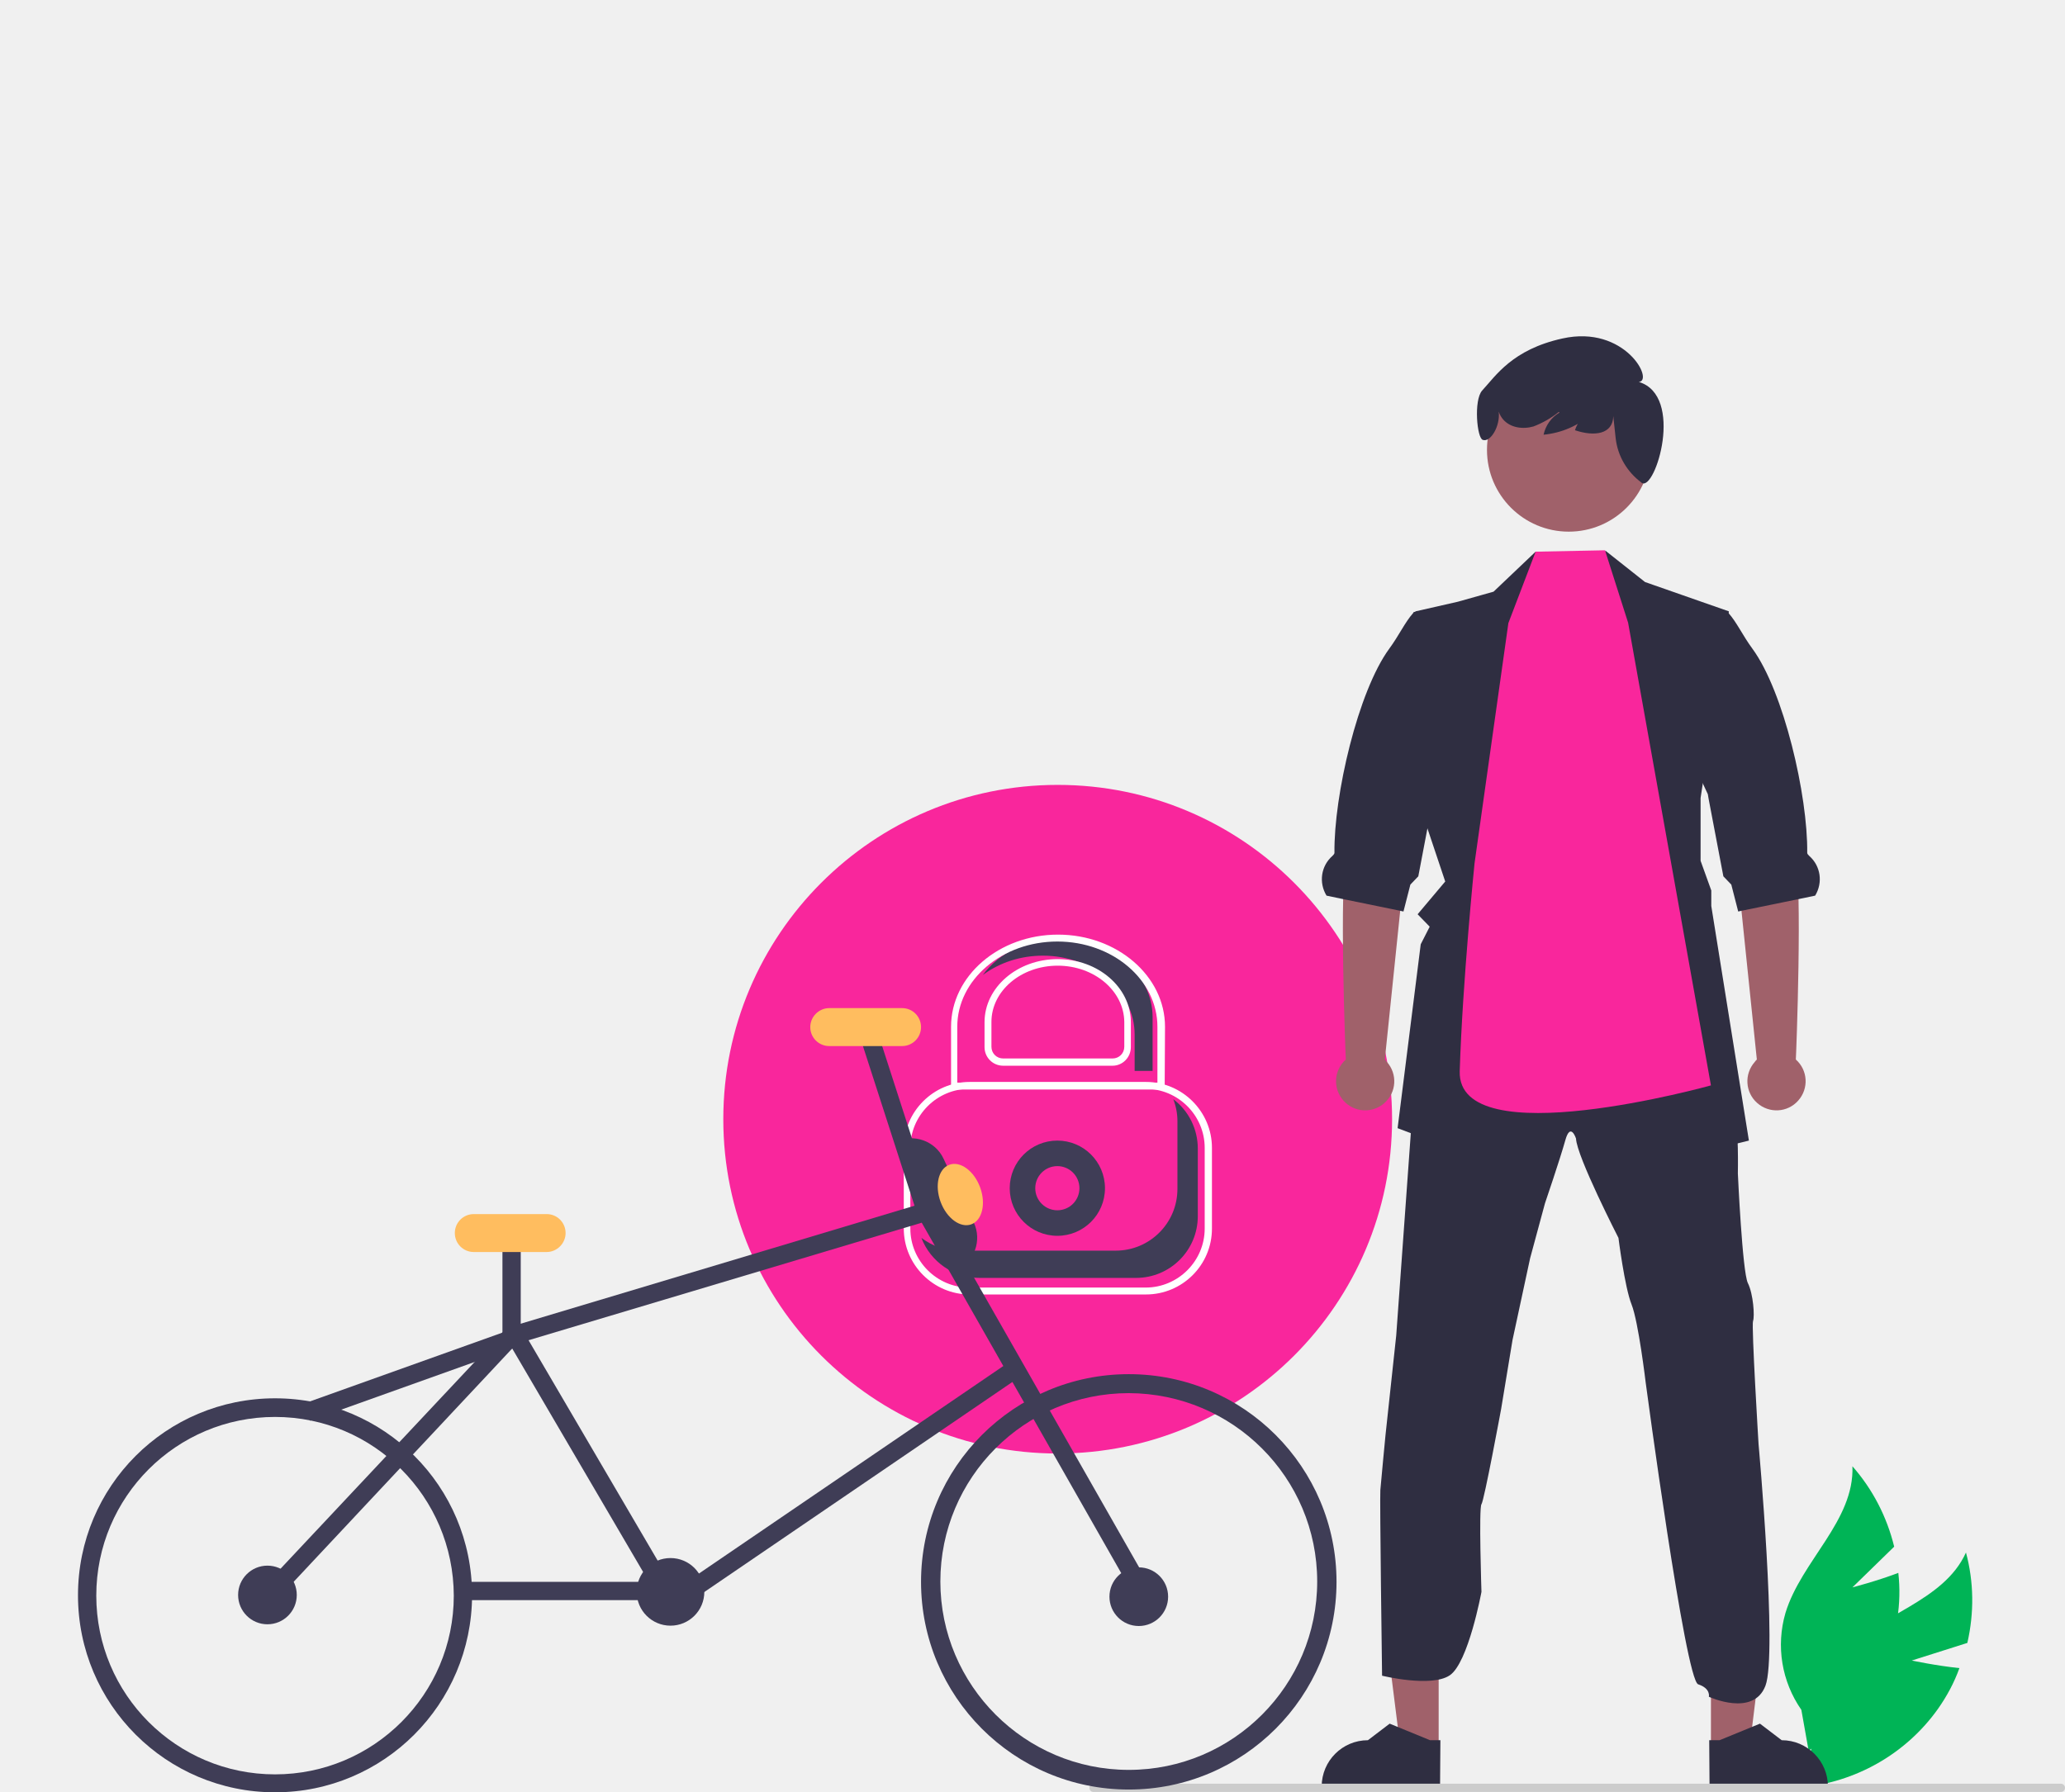
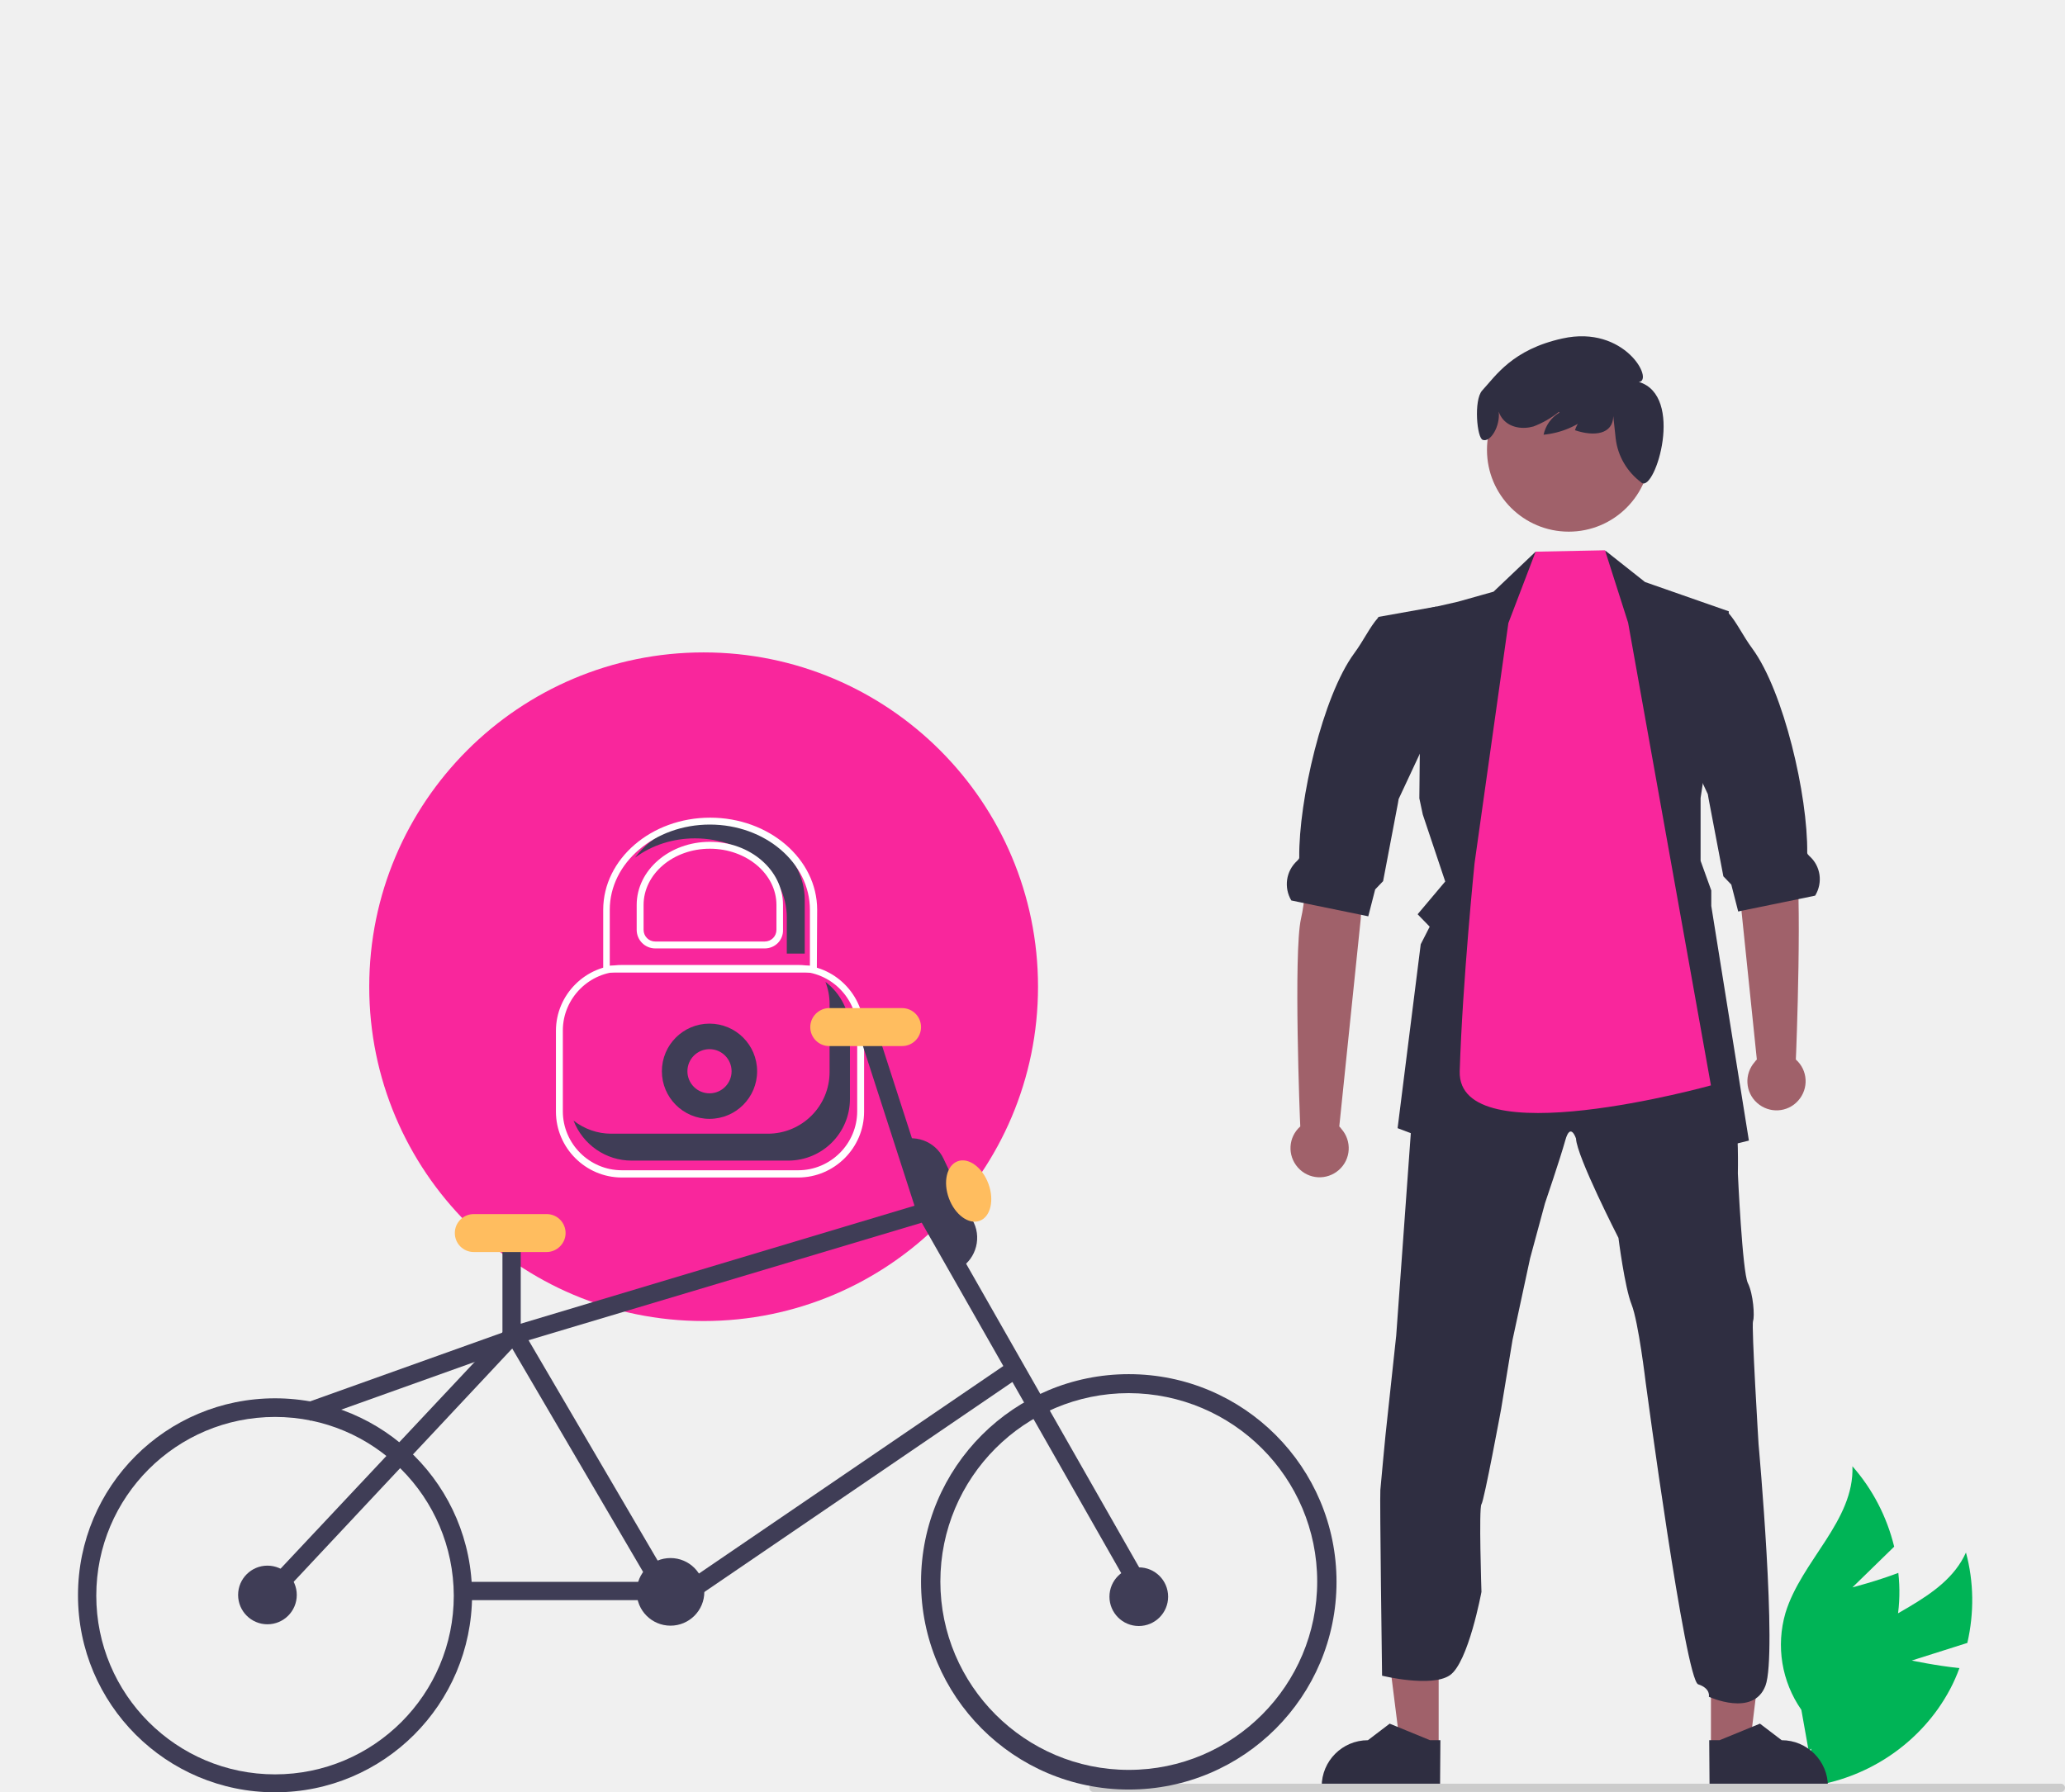
<svg xmlns="http://www.w3.org/2000/svg" version="1.1" id="Layer_1" x="0px" y="0px" viewBox="0 0 598.4 519.4" style="enable-background:new 0 0 598.4 519.4;" xml:space="preserve">
  <style type="text/css">
	.st0{fill:#00B456;}
	.st1{fill:#F9269C;}
	.st2{fill:#3F3D56;}
	.st3{fill:#FFFFFF;}
	.st4{fill:#A0616A;}
	.st5{fill:#2F2E41;}
	.st6{fill:#CCCCCC;}
	.st7{fill:#FFBD5F;}
</style>
  <path class="st0" d="M554,481.3l16.1-5.1c2-8.7,1.9-17.7-0.4-26.2c-6.5,14.4-25.5,17.9-36.3,29.4c-6.8,7.3-9.9,17.3-8.4,27.2  l-3.4,11.5c16-1.4,30.7-9.7,40-22.8c2.6-3.7,4.7-7.6,6.2-11.8C561,482.8,554,481.3,554,481.3z" />
  <path class="st0" d="M536.8,460.1l12.1-11.8c-2.1-8.6-6.2-16.6-12.1-23.3c0.6,15.8-14.8,27.4-19.4,42.5c-2.8,9.6-1.1,19.9,4.6,28.1  l2.1,11.8c13.7-8.4,23.1-22.3,25.7-38.2c0.7-4.4,0.8-8.9,0.3-13.3C543.8,458.3,536.8,460.1,536.8,460.1z" />
-   <circle class="st1" cx="306.5" cy="324.4" r="96.9" />
-   <circle class="st2" cx="306.4" cy="344.4" r="13.8" />
-   <circle class="st1" cx="306.4" cy="344.4" r="6.4" />
-   <path class="st3" d="M332.1,375.2h-51.1c-10.5,0-19.1-8.6-19.1-19.1v-23.4c0-10.5,8.6-19.1,19.1-19.1h51.1  c10.5,0,19.1,8.6,19.1,19.1v23.4C351.2,366.7,342.6,375.2,332.1,375.2z M280.9,315.6c-9.4,0-17.1,7.7-17.1,17.1v23.4  c0,9.4,7.7,17.1,17.1,17.1h51.1c9.4,0,17.1-7.7,17.1-17.1v-23.4c0-9.4-7.7-17.1-17.1-17.1H280.9z" />
-   <path class="st2" d="M277.9,362.5h45.4c9.9,0,17.9-8,17.9-17.9v0v-19.6c0-2.2-0.4-4.3-1.2-6.4c4.5,3.4,7.1,8.7,7.1,14.3v19.6  c0,9.9-8,17.9-17.9,17.9h0h-45.4c-7.4,0-14.1-4.6-16.8-11.6C270.2,361.2,274,362.5,277.9,362.5z" />
+   <circle class="st1" cx="203.9" cy="286" r="96.9" />
+   <circle class="st2" cx="205.6" cy="310.5" r="13.8" />
+   <circle class="st1" cx="205.6" cy="310.5" r="6.4" />
+   <path class="st3" d="M231.3,341.3h-51.1c-10.5,0-19.1-8.6-19.1-19.1v-23.4c0-10.5,8.6-19.1,19.1-19.1h51.1  c10.5,0,19.1,8.6,19.1,19.1v23.4C250.4,332.7,241.8,341.3,231.3,341.3z M180.2,281.6c-9.4,0-17.1,7.7-17.1,17.1v23.4  c0,9.4,7.7,17.1,17.1,17.1h51.1c9.4,0,17.1-7.7,17.1-17.1v-23.4c0-9.4-7.7-17.1-17.1-17.1H180.2z" />
+   <path class="st2" d="M177.1,328.6h45.4c9.9,0,17.9-8,17.9-17.9v0V291c0-2.2-0.4-4.3-1.2-6.4c4.5,3.4,7.1,8.7,7.1,14.3v19.6  c0,9.9-8,17.9-17.9,17.9h0h-45.4c-7.4,0-14.1-4.6-16.8-11.6C169.4,327.3,173.2,328.6,177.1,328.6z" />
  <polygon class="st4" points="416.9,506.5 405.8,506.5 400.4,463.5 416.9,463.5 " />
  <path class="st5" d="M417.3,518.2l-34.3,0v-0.4c0-7.4,6-13.4,13.4-13.4h0l6.3-4.8l11.7,4.8l3,0L417.3,518.2z" />
  <polygon class="st4" points="495.8,506.5 507,506.5 512.3,463.5 495.8,463.5 " />
  <path class="st5" d="M495.4,518.2l34.3,0v-0.4c0-7.4-6-13.4-13.4-13.4h0l-6.3-4.8l-11.7,4.8l-3,0L495.4,518.2z" />
  <path class="st5" d="M400,431.9c0.2-2.5,1.5-16,1.5-16l3.1-28.8l5.5-76.3l0.4-5l29-5.6l19.8-9.5l23.5,7.5l18.3,6.9  c0,0,0,2.9,0.2,6.5c0.2,4.7,0.5,10.4,1.3,11.8c1.3,2.6,1,16.7,1,16.7s1.3,28.6,2.9,31.8s2,9.7,1.5,11s1.6,35.7,1.6,35.7  s5.5,60.8,2,70s-16.4,3.2-16.4,3.2s0.6-2.4-3.1-3.6s-15.2-87.4-15.2-87.4s-2.1-17.7-4.1-22.7s-3.8-19.3-3.8-19.3  s-12.1-23.6-12.3-28.8c0,0-1.6-4.9-3.1,0.5s-5.9,18.3-5.9,18.3l-4.3,15.9l-5.1,23.7l-3.3,20c0,0-4.9,26.5-5.7,27.6s0,25.4,0,25.4  s-3.8,20.6-9.2,24.2s-19.6,0.1-19.6,0.1S399.8,434.4,400,431.9z" />
  <polygon class="st5" points="412.3,236.1 418.8,255.5 410.8,265 414.3,268.6 411.7,273.7 405,327 441.9,341 454.3,325.4 464.1,341   506.8,330.6 495.9,262.6 495.9,258.1 492.8,249.5 492.8,231.3 501,177.2 476.7,168.7 465.2,159.6 461.4,172.5 445.4,169.6   445,159.9 432.8,171.5 422.5,174.4 410.2,177.2 408.6,181.1 411.8,180.4 411.3,231.4 " />
-   <path class="st4" d="M401.3,307.1l6.2-60l1.6-24.7l-17.3-3.1c0,0,0.7,17.7-1.6,27.6c-2.2,9.8-0.3,58.9-0.2,60.2  c-3.5,3.1-3.8,8.4-0.7,11.9s8.4,3.8,11.9,0.7c3.5-3.1,3.8-8.4,0.7-11.9C401.7,307.5,401.5,307.3,401.3,307.1L401.3,307.1z" />
-   <path class="st5" d="M384.4,259.6l4.8,1l16.6,3.4l0.9,0.2l2-7.8l2.3-2.4l4.3-22.6l0.2-1.2l6.5-13.9l4.5-41.9l-16.8,3  c-0.1,0.1-0.2,0.2-0.2,0.3c-2.4,2.7-4.1,6.5-6.9,10.3c-9.1,12.4-16.1,42.6-15.9,59.2c0,0.3-0.3,0.6-0.6,0.9  C382.8,251,382.1,255.8,384.4,259.6z" />
+   <path class="st4" d="M388.1,326.5l6.2-60l1.6-24.7l-17.3-3.1c0,0,0.7,17.7-1.6,27.6c-2.2,9.8-0.3,58.9-0.2,60.2  c-3.5,3.1-3.8,8.4-0.7,11.9s8.4,3.8,11.9,0.7c3.5-3.1,3.8-8.4,0.7-11.9C388.6,327,388.3,326.7,388.1,326.5L388.1,326.5z" />
+   <path class="st5" d="M374.2,261l4.8,1l16.6,3.4l0.9,0.2l2-7.8l2.3-2.4l4.3-22.6l0.2-1.2l6.5-13.9l4.5-41.9l-16.8,3  c-0.1,0.1-0.2,0.2-0.2,0.3c-2.4,2.7-4.1,6.5-6.9,10.3c-9.1,12.4-16.1,42.6-15.9,59.2c0,0.3-0.3,0.6-0.6,0.9  C372.6,252.5,372,257.3,374.2,261z" />
  <path class="st4" d="M509.1,307.1l-6.2-60l-1.6-24.7l17.3-3.1c0,0-0.7,17.7,1.6,27.6c2.2,9.8,0.3,58.9,0.2,60.2  c3.5,3.1,3.8,8.4,0.7,11.9s-8.4,3.8-11.9,0.7s-3.8-8.4-0.7-11.9C508.7,307.5,508.9,307.3,509.1,307.1L509.1,307.1z" />
  <path class="st5" d="M526,259.6l-4.8,1l-16.6,3.4l-0.9,0.2l-2-7.8l-2.3-2.4l-4.3-22.6l-0.2-1.2l-6.5-13.9l1.5-41.9l10.8,3  c0.1,0.1,0.2,0.2,0.2,0.3c2.4,2.7,4.1,6.5,6.9,10.3c9.1,12.4,16.1,42.6,15.9,59.2c0,0.3,0.3,0.6,0.6,0.9  C527.6,251,528.3,255.8,526,259.6z" />
  <path class="st1" d="M437.1,180.6l7.9-20.7l20.1-0.4l6.7,21l24,134.1c0,0-73.5,20.5-72.8-4.1c0.8-25.9,4.3-60.3,4.3-60.3  L437.1,180.6z" />
  <circle class="st4" cx="454.6" cy="130.4" r="23.7" />
  <path class="st5" d="M429.5,113.2c3.9-4.2,8.7-11.9,23.3-15.1c18.1-4,26.6,12.3,22.1,12.6c13.3,4,4.8,31.6,0.9,29.3  c0,0-0.1,0-0.1-0.1c-4.2-3.1-6.9-7.7-7.5-12.8l-0.7-6.5c-0.1,5.3-5.5,6-11.1,4.1c0.7-2.4,2.5-4.2,4.9-4.8c-3.9,3.5-8.8,5.6-14,6.1  c0.6-2.7,2.2-5,4.6-6.4l-0.2-0.2c-2.2,1.8-4.7,3.2-7.3,4.2c-3.1,0.9-6.7,0.4-8.8-2c-0.6-0.7-1-1.4-1.3-2.3c0.5,4.2-2.4,9-4.6,8.2  C428,127.1,427,116,429.5,113.2z" />
  <path class="st6" d="M598.4,518.2c0,0.7-0.5,1.2-1.2,1.2c0,0,0,0,0,0H316.9c-0.7,0-1.2-0.5-1.2-1.2s0.5-1.2,1.2-1.2h280.3  C597.8,517,598.4,517.5,598.4,518.2C598.4,518.2,598.4,518.2,598.4,518.2z" />
-   <path class="st2" d="M307.3,271.9c-9.5,0-17.8,4.3-22.5,10.7c5-3.7,11.1-5.6,17.4-5.6c14.7,0,26.6,10.3,26.6,22.9v10.5h5.2v-15.7  C333.9,282.1,322,271.9,307.3,271.9z" />
-   <path class="st3" d="M337.5,315.8h-61.9v-18.2c0-14.7,13.9-26.7,31-26.7s31,12,31,26.7L337.5,315.8z M277.5,313.8h57.9v-16.2  c0-13.6-13-24.7-29-24.7s-29,11.1-29,24.7V313.8z" />
-   <path class="st3" d="M322.4,308.9h-31.7c-3,0-5.4-2.4-5.4-5.4v-7.2c0-10.1,9.5-18.3,21.2-18.3s21.2,8.2,21.2,18.3v7.2  C327.7,306.5,325.3,308.9,322.4,308.9z M306.5,279.9c-10.6,0-19.2,7.3-19.2,16.3v7.2c0,1.9,1.5,3.4,3.4,3.4h31.7  c1.9,0,3.4-1.5,3.4-3.4v-7.2C325.7,287.2,317.1,279.9,306.5,279.9L306.5,279.9z" />
+   <path class="st2" d="M206.5,237.9c-9.5,0-17.8,4.3-22.5,10.7c5-3.7,11.1-5.6,17.4-5.6c14.7,0,26.6,10.3,26.6,22.9v10.5h5.2v-15.7  C233.1,248.2,221.2,237.9,206.5,237.9z" />
+   <path class="st3" d="M236.7,281.9h-61.9v-18.2c0-14.7,13.9-26.7,31-26.7s31,12,31,26.7L236.7,281.9z M176.8,279.9h57.9v-16.2  c0-13.6-13-24.7-29-24.7s-29,11.1-29,24.7V279.9z" />
+   <path class="st3" d="M221.6,274.9h-31.7c-3,0-5.4-2.4-5.4-5.4v-7.2c0-10.1,9.5-18.3,21.2-18.3s21.2,8.2,21.2,18.3v7.2  C227,272.5,224.6,274.9,221.6,274.9z M205.7,246c-10.6,0-19.2,7.3-19.2,16.3v7.2c0,1.9,1.5,3.4,3.4,3.4h31.7c1.9,0,3.4-1.5,3.4-3.4  v-7.2C225,253.3,216.3,246,205.7,246L205.7,246z" />
  <rect x="87.1" y="395.7" transform="matrix(0.9416 -0.3367 0.3367 0.9416 -127.1585 63.5545)" class="st2" width="65.2" height="5.3" />
  <path class="st2" d="M327.1,518.7c-33.3,0-60.2-27-60.2-60.2c0-33.3,27-60.2,60.2-60.2c33.3,0,60.2,27,60.2,60.2c0,0,0,0,0,0  C387.3,491.7,360.4,518.7,327.1,518.7z M327.1,403.8c-30.2,0-54.6,24.5-54.6,54.6s24.5,54.6,54.6,54.6c30.2,0,54.6-24.5,54.6-54.6  C381.7,428.3,357.3,403.9,327.1,403.8z" />
  <path class="st2" d="M79.7,519.5c-31.5,0-57.1-25.5-57.1-57.1s25.5-57.1,57.1-57.1s57.1,25.5,57.1,57.1l0,0  C136.7,494,111.2,519.5,79.7,519.5z M79.7,410.7c-28.6,0-51.8,23.2-51.8,51.8s23.2,51.8,51.8,51.8s51.8-23.2,51.8-51.8  C131.4,433.9,108.3,410.7,79.7,410.7z" />
  <circle class="st2" cx="194.3" cy="461.4" r="9.8" />
  <polygon class="st2" points="81.9,461.9 78,458.2 146.8,384.9 269.6,348.1 330.5,455 325.9,457.7 267.1,354.4 149.7,389.5 " />
  <rect x="134.1" y="458.5" class="st2" width="51.9" height="5.3" />
  <rect x="145.6" y="359.6" class="st2" width="5.3" height="27.6" />
  <rect x="257.1" y="296.5" transform="matrix(0.9516 -0.3073 0.3073 0.9516 -87.174 95.515)" class="st2" width="5.3" height="56.1" />
  <rect x="167.1" y="379.2" transform="matrix(0.8629 -0.5054 0.5054 0.8629 -190.0164 143.6532)" class="st2" width="5.3" height="85.7" />
  <rect x="191.7" y="425.7" transform="matrix(0.8262 -0.5634 0.5634 0.8262 -198.2431 214.1292)" class="st2" width="112.5" height="5.3" />
  <path class="st7" d="M158.4,362.9h-21.1c-3.1,0-5.5-2.5-5.5-5.5c0-3.1,2.5-5.5,5.5-5.5h21.1c3.1,0,5.5,2.5,5.5,5.5  C163.9,360.4,161.4,362.9,158.4,362.9z" />
  <path class="st7" d="M261.4,303.2h-21.1c-3.1,0-5.5-2.5-5.5-5.5s2.5-5.5,5.5-5.5h21.1c3.1,0,5.5,2.5,5.5,5.5  S264.5,303.2,261.4,303.2z" />
  <path class="st2" d="M277.1,368.2l-17.6-37.2l0.2-0.1c5.1-2.4,11.3-0.2,13.7,4.9c0,0,0,0,0,0l8.8,18.6c2.4,5.1,0.2,11.3-4.9,13.7  c0,0,0,0,0,0L277.1,368.2z" />
-   <ellipse transform="matrix(0.938 -0.3467 0.3467 0.938 -102.7859 117.9907)" class="st7" cx="278.3" cy="346.2" rx="6.1" ry="9.2" />
+   <ellipse transform="matrix(0.938 -0.3467 0.3467 0.938 -102.2742 118.7423)" class="st7" cx="280.7" cy="345.2" rx="6.1" ry="9.2" />
  <circle class="st2" cx="77.5" cy="462.3" r="8.5" />
  <circle class="st2" cx="330" cy="462.8" r="8.5" />
</svg>
